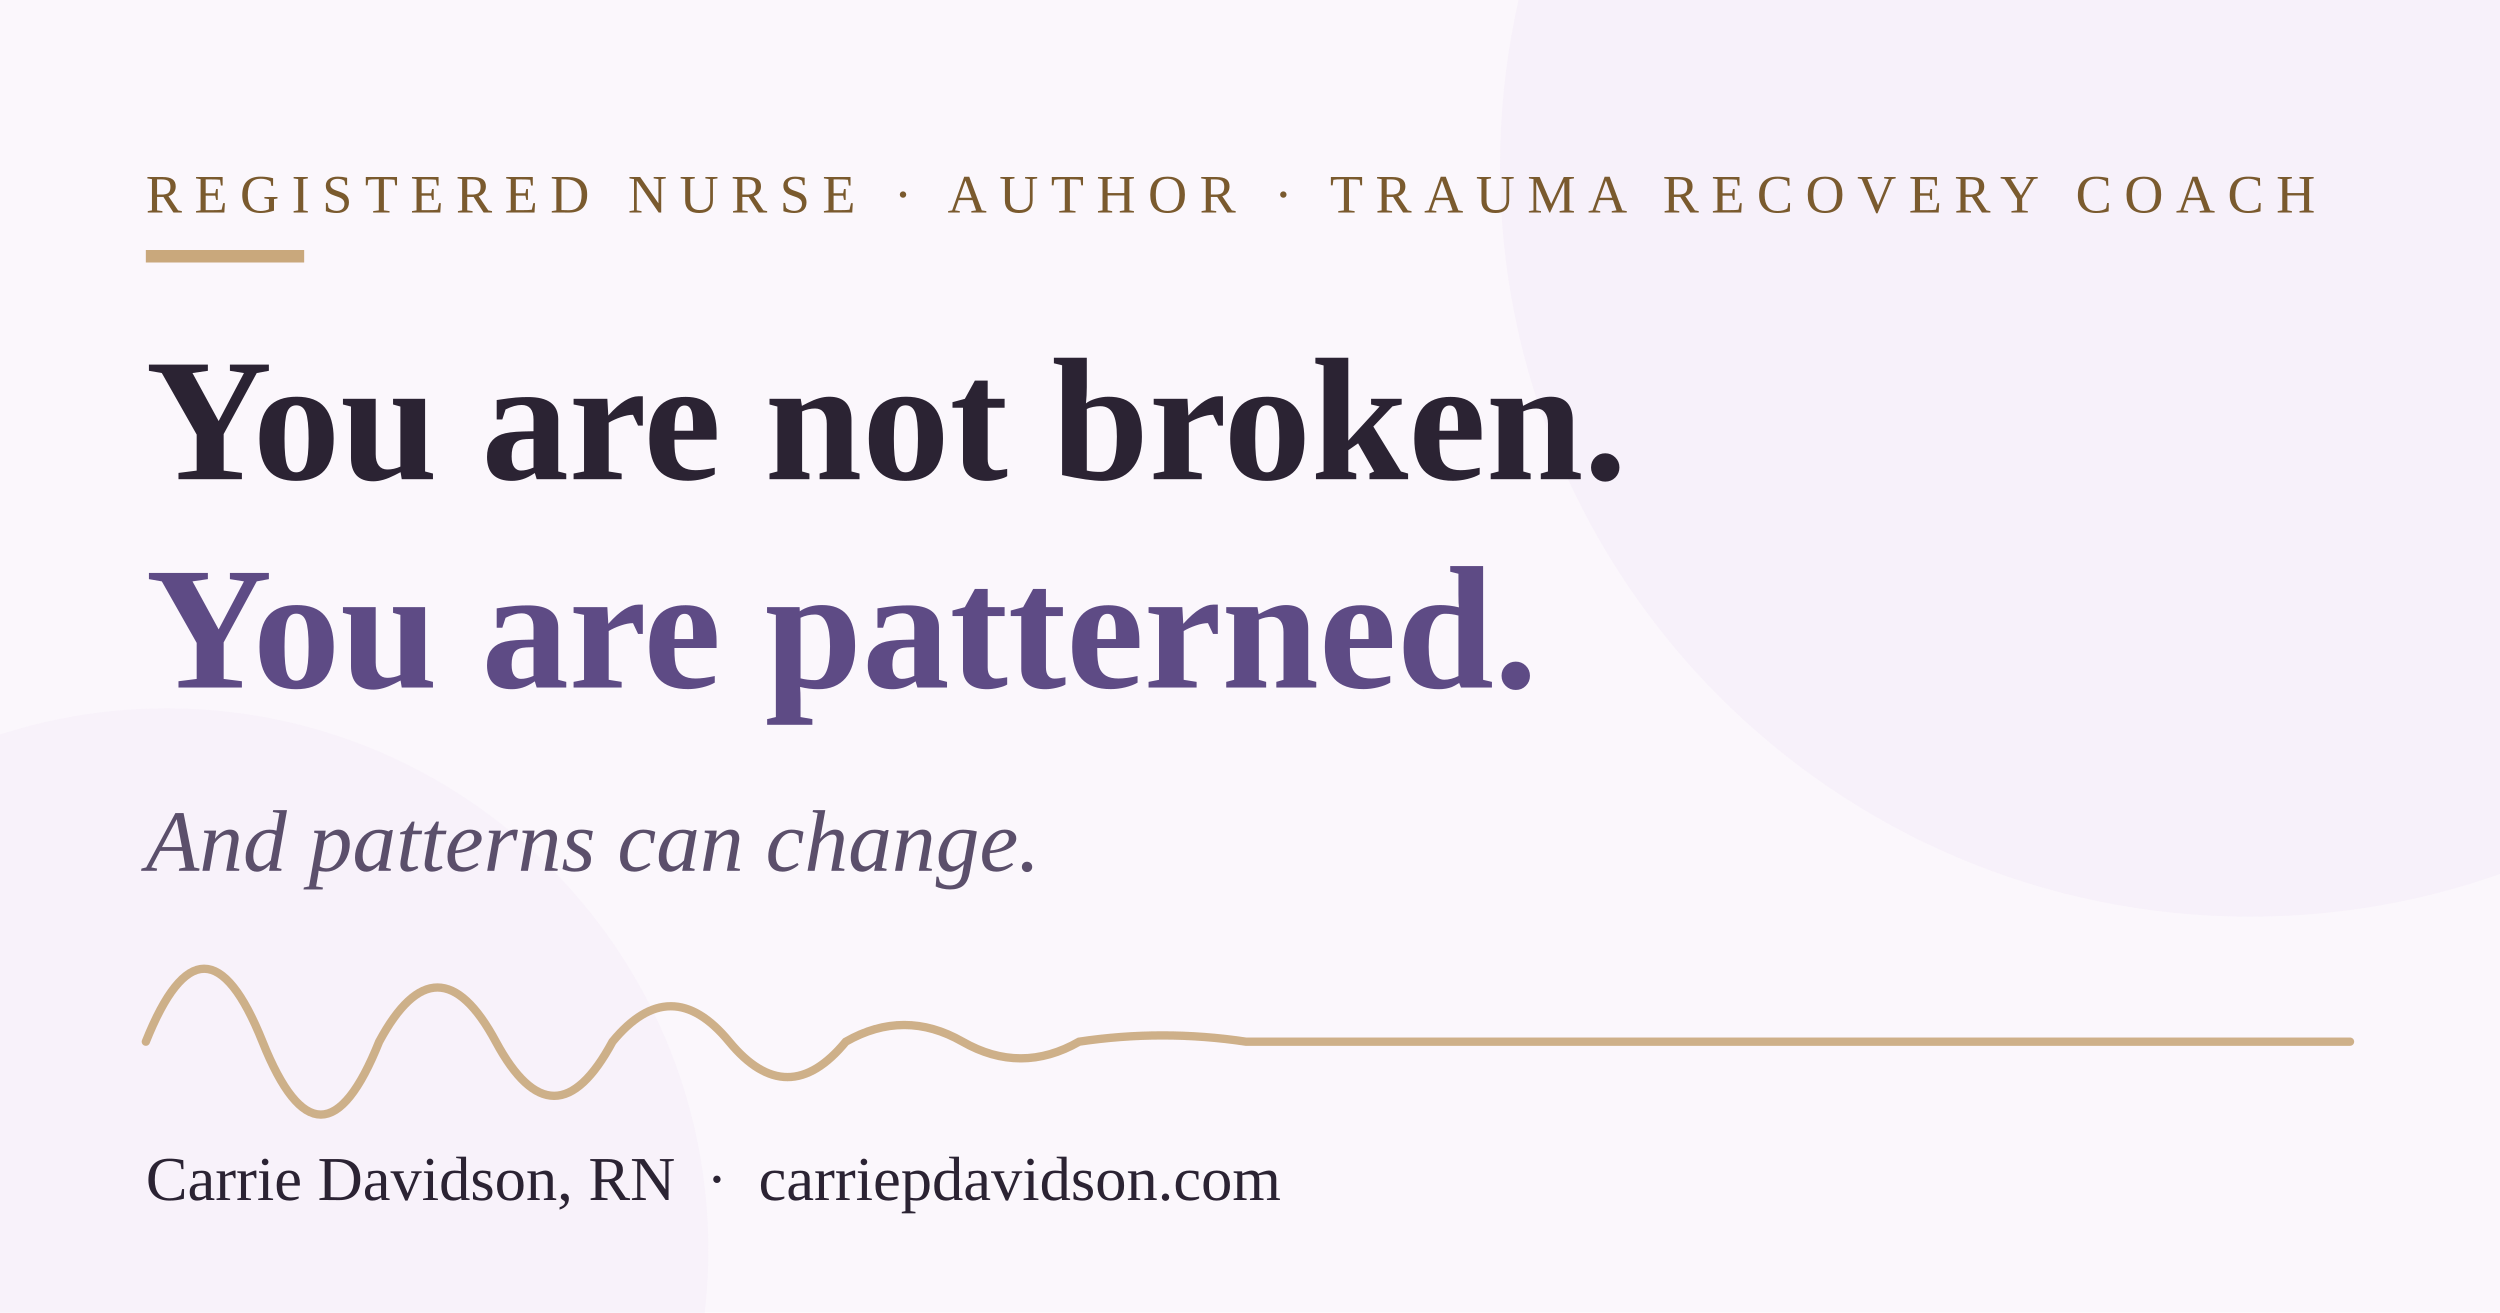
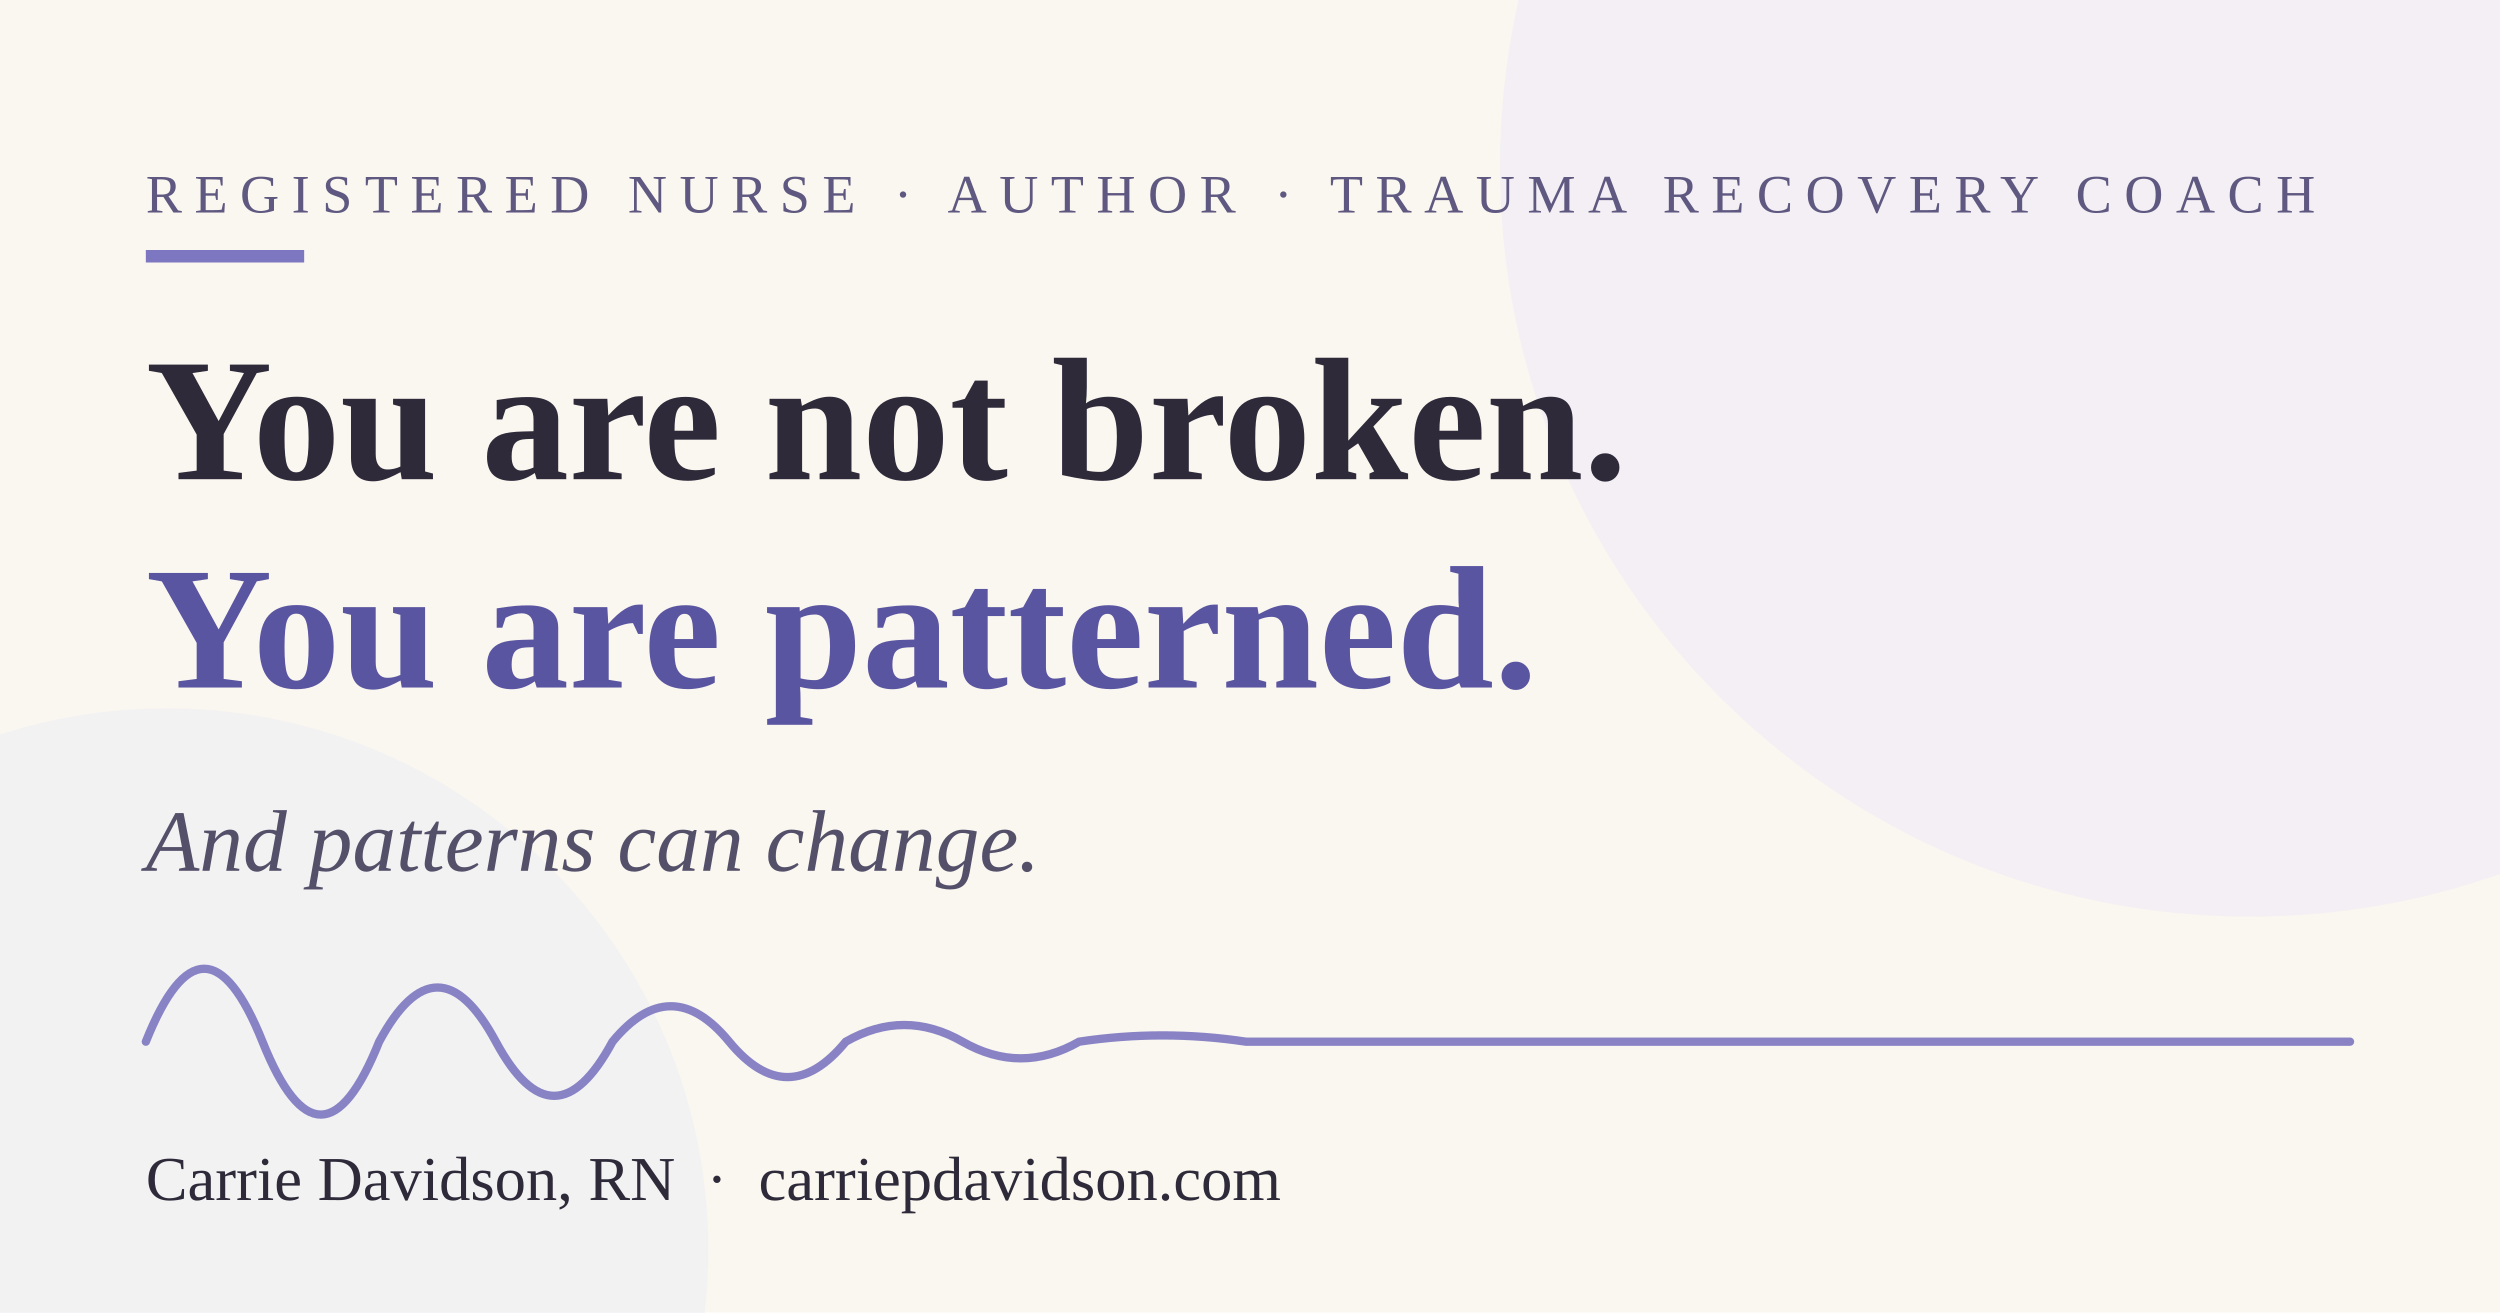
<svg xmlns="http://www.w3.org/2000/svg" width="1200" height="630" viewBox="0 0 1200 630">
-   <rect width="1200" height="630" fill="#FBF7FC" />
-   <circle cx="1080" cy="80" r="360" fill="#F4ECF8" opacity="0.55" />
-   <circle cx="80" cy="600" r="260" fill="#F4ECF8" opacity="0.45" />
-   <path d="M70 500 q28 -70 56 0 q28 70 56 0 q28 -52 56 0 q28 52 56 0 q28 -34 56 0 q28 34 56 0 q28 -16 56 0 q28 16 56 0 q40 -6 80 0 h530" fill="none" stroke="#C9A87C" stroke-width="4" stroke-linecap="round" opacity="0.9" />
-   <rect x="70" y="120" width="76" height="6" fill="#C9A87C" />
-   <text x="70" y="102" font-family="Georgia, 'Times New Roman', serif" font-size="26" letter-spacing="6" fill="#7A5A2E">REGISTERED NURSE · AUTHOR · TRAUMA RECOVERY COACH</text>
-   <text x="70" y="230" font-family="Georgia, 'Times New Roman', serif" font-size="84" font-weight="bold" fill="#2B2333">You are not broken.</text>
-   <text x="70" y="330" font-family="Georgia, 'Times New Roman', serif" font-size="84" font-weight="bold" fill="#5E4B85">You are patterned.</text>
-   <text x="70" y="418" font-family="Georgia, 'Times New Roman', serif" font-size="42" font-style="italic" fill="#5B4F6B">And patterns can change.</text>
-   <text x="70" y="576" font-family="Georgia, 'Times New Roman', serif" font-size="30" fill="#2B2333">Carrie Davidson, RN  ·  carriepdavidson.com</text>
+   <rect width="1200" height="630" fill="#FAF7F0" />
+   <circle cx="1080" cy="80" r="360" fill="#ECEAF7" opacity="0.55" />
+   <circle cx="80" cy="600" r="260" fill="#ECEAF7" opacity="0.45" />
+   <path d="M70 500 q28 -70 56 0 q28 70 56 0 q28 -52 56 0 q28 52 56 0 q28 -34 56 0 q28 34 56 0 q28 -16 56 0 q28 16 56 0 q40 -6 80 0 h530" fill="none" stroke="#7C77C0" stroke-width="4" stroke-linecap="round" opacity="0.9" />
+   <rect x="70" y="120" width="76" height="6" fill="#7C77C0" />
+   <text x="70" y="102" font-family="Georgia, 'Times New Roman', serif" font-size="26" letter-spacing="6" fill="#5F5880">REGISTERED NURSE · AUTHOR · TRAUMA RECOVERY COACH</text>
+   <text x="70" y="230" font-family="Georgia, 'Times New Roman', serif" font-size="84" font-weight="bold" fill="#2E2A3A">You are not broken.</text>
+   <text x="70" y="330" font-family="Georgia, 'Times New Roman', serif" font-size="84" font-weight="bold" fill="#5A55A0">You are patterned.</text>
+   <text x="70" y="418" font-family="Georgia, 'Times New Roman', serif" font-size="42" font-style="italic" fill="#55506A">And patterns can change.</text>
+   <text x="70" y="576" font-family="Georgia, 'Times New Roman', serif" font-size="30" fill="#2E2A3A">Carrie Davidson, RN  ·  carriepdavidson.com</text>
</svg>
